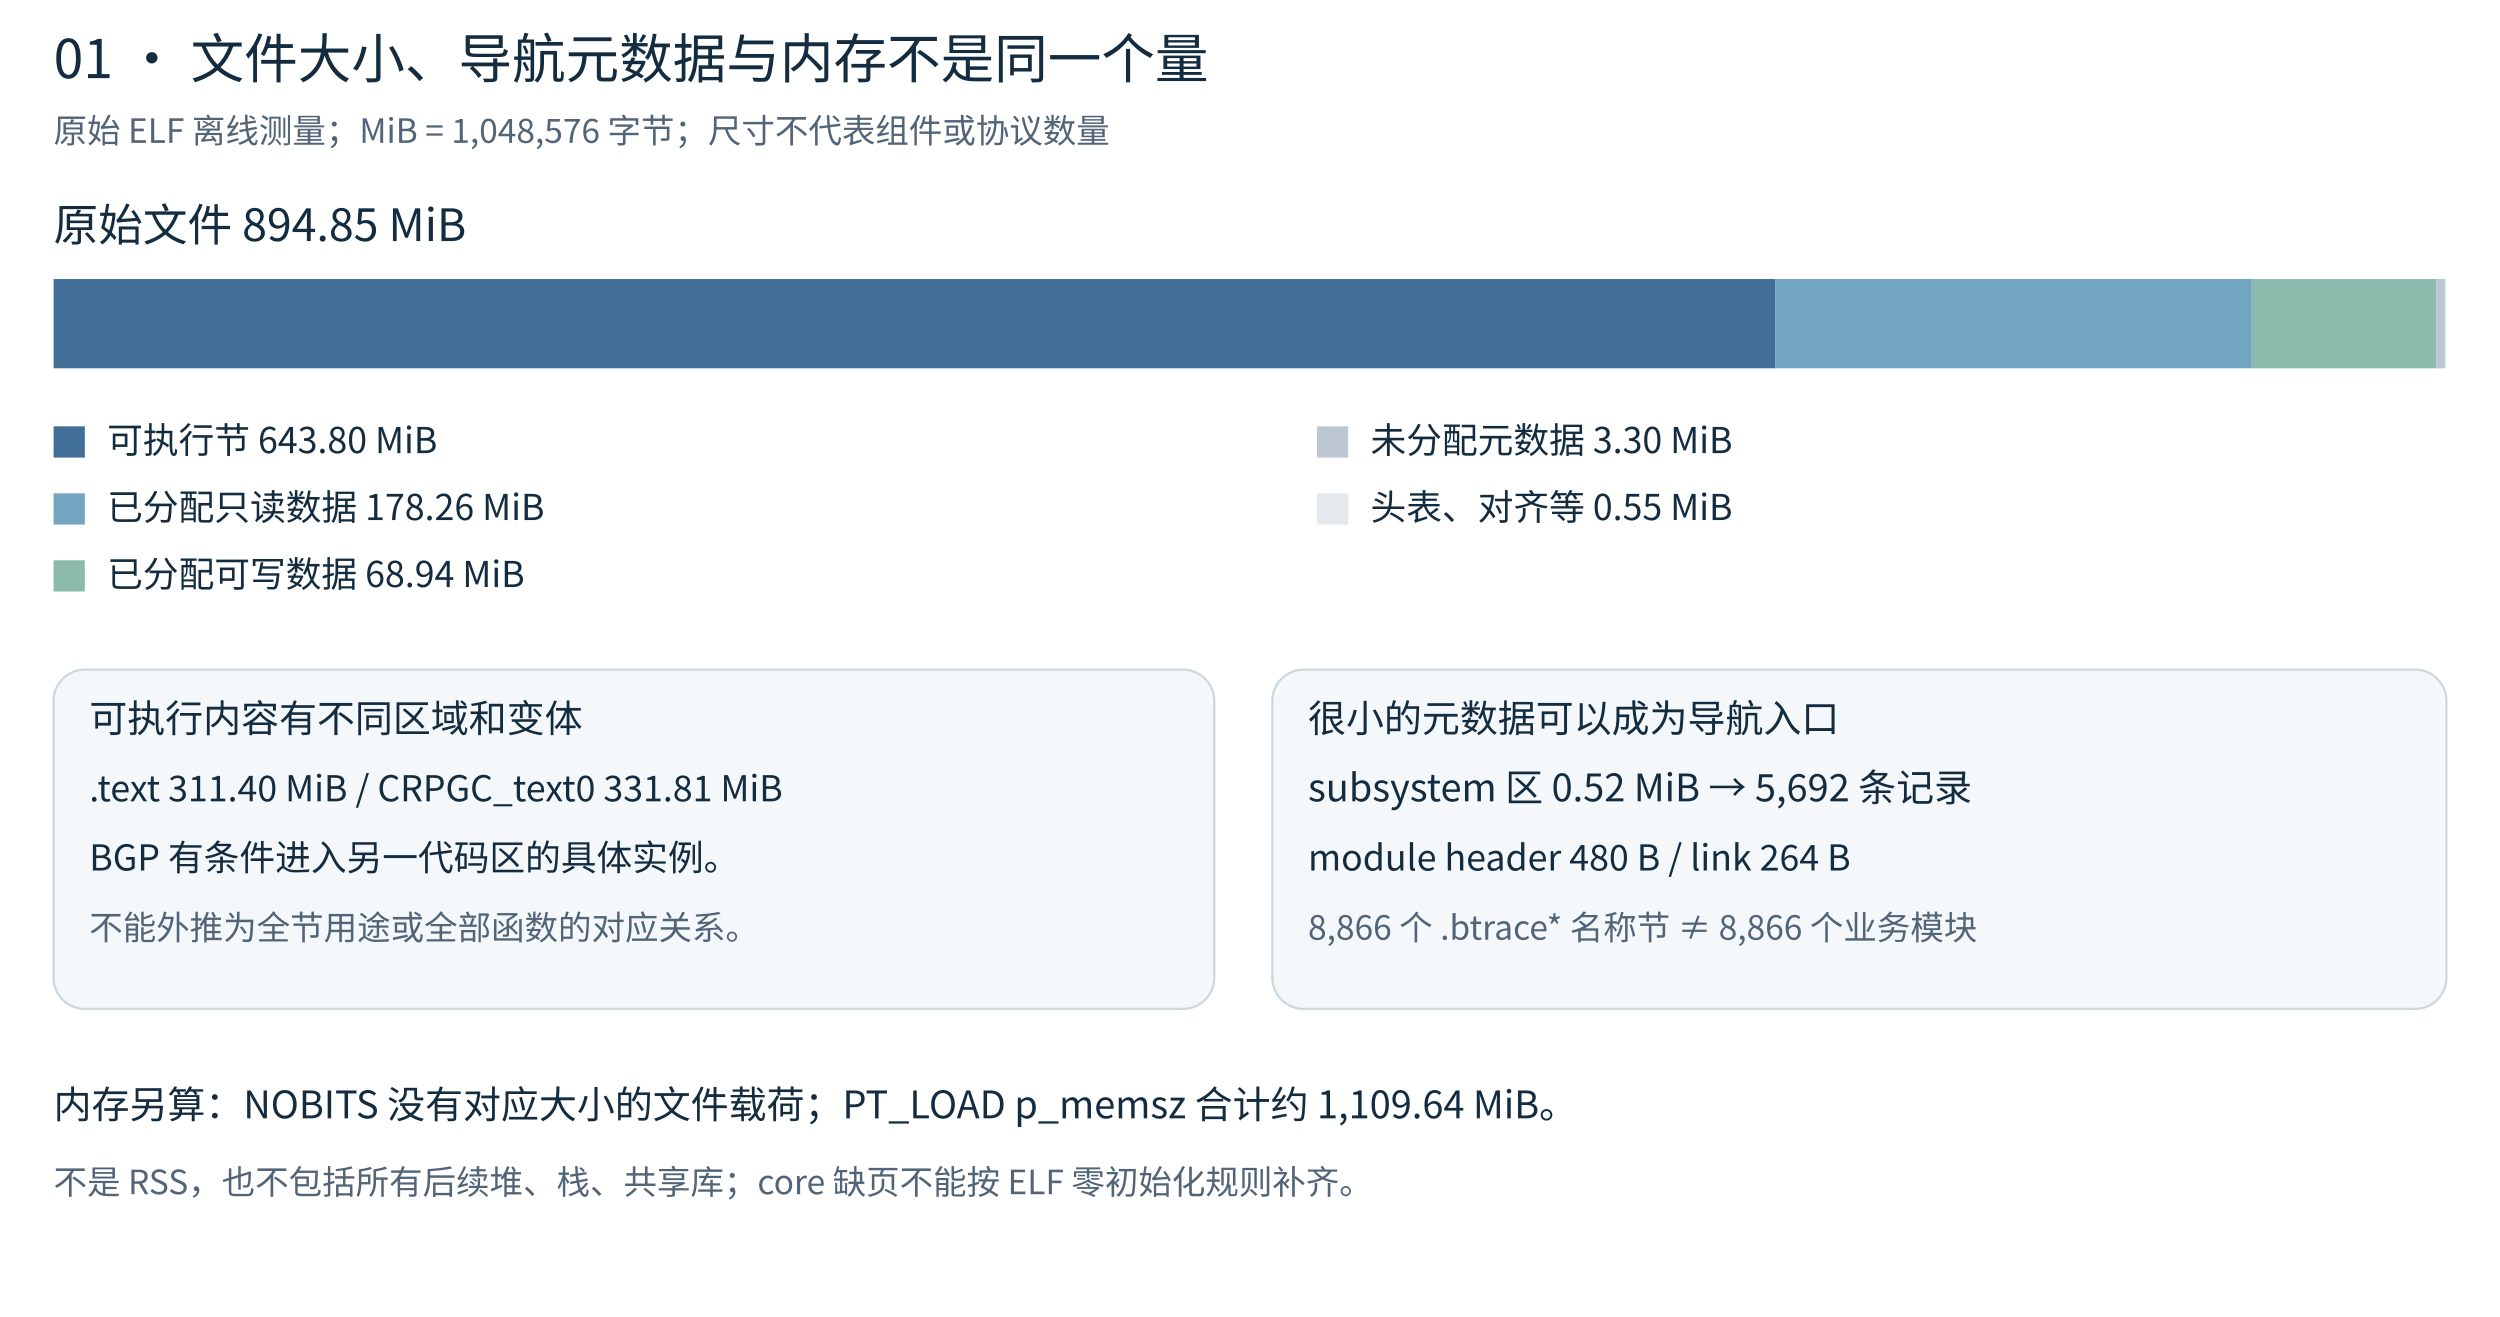
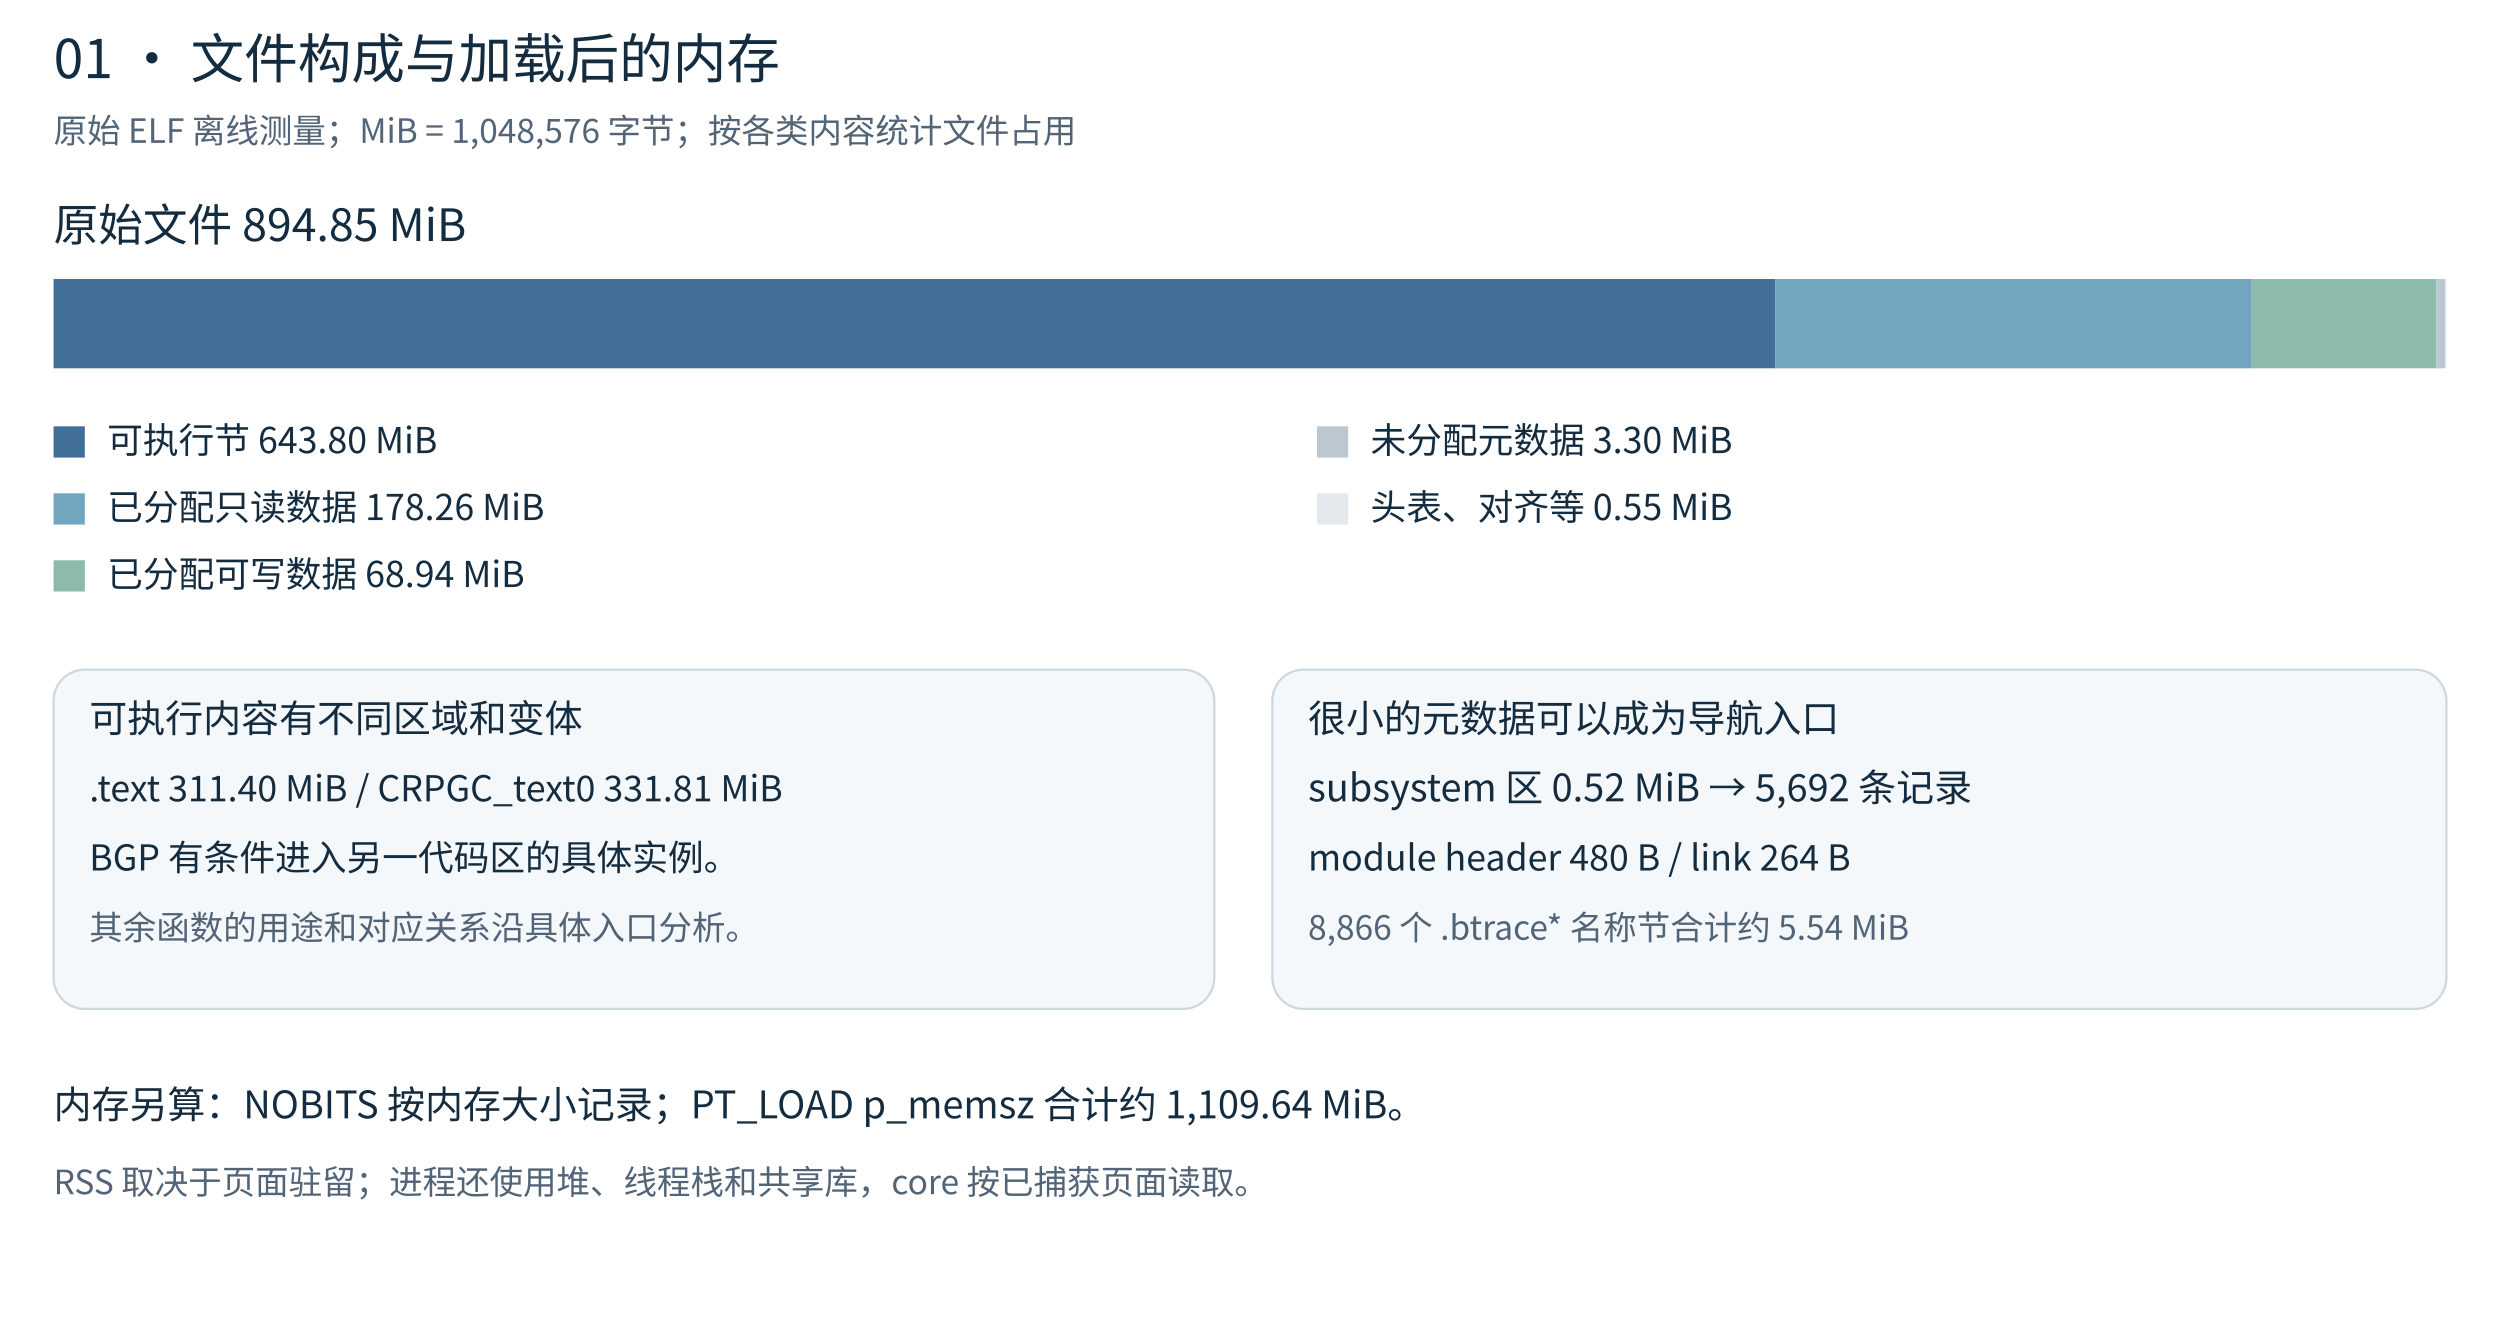
<svg xmlns="http://www.w3.org/2000/svg" viewBox="0 0 1120 590" role="img" aria-labelledby="elf-title elf-desc">
  <defs>
    <marker id="elf-arrow" viewBox="0 0 10 10" refX="9" refY="5" markerWidth="7" markerHeight="7" orient="auto-start-reverse">
      <path d="M 0 0 L 10 5 L 0 10 z" fill="#526e83" />
    </marker>
  </defs>
  <rect width="1120" height="590" fill="#ffffff" />
  <g font-family="Microsoft YaHei, Noto Sans CJK SC, sans-serif">
-     <text class="" x="24" y="35" font-size="24" fill="#142c40" font-weight="500">01 · 文件大小、导航元数据与内存不是同一个量</text>
-     <text class="" x="24" y="64" font-size="15" fill="#526477" font-weight="400">原始 ELF 离线测量；MiB = 1,048,576 字节；尺寸不代表组件或协议数量</text>
+     <text class="" x="24" y="35" font-size="24" fill="#142c40" font-weight="500">01 · 文件构成与加载后的内存</text>
+     <text class="" x="24" y="64" font-size="15" fill="#526477" font-weight="400">原始 ELF 离线测量；MiB = 1,048,576 字节；按各类内容统计文件占用</text>
    <text class="" x="24" y="108" font-size="20" fill="#142c40" font-weight="500">原始文件  894.85 MiB</text>
    <rect x="24" y="125" width="771.245" height="40" fill="#426f98" />
    <rect x="24" y="191" width="14" height="14" fill="#426f98" />
    <text class="" x="48" y="203" font-size="16" fill="#142c40" font-weight="400">可执行节  643.80 MiB</text>
    <rect x="795.245" y="125" width="213.551" height="40" fill="#72a5bf" />
    <rect x="24" y="221" width="14" height="14" fill="#72a5bf" />
    <text class="" x="48" y="233" font-size="16" fill="#142c40" font-weight="400">已分配只读数据  178.26 MiB</text>
    <rect x="1008.8" y="125" width="82.587" height="40" fill="#8cbbad" />
    <rect x="24" y="251" width="14" height="14" fill="#8cbbad" />
    <text class="" x="48" y="263" font-size="16" fill="#142c40" font-weight="400">已分配可写数据  68.94 MiB</text>
    <rect x="1091.38" y="125" width="3.952" height="40" fill="#bdc7d2" />
    <rect x="590" y="191" width="14" height="14" fill="#bdc7d2" />
    <text class="" x="614" y="203" font-size="16" fill="#142c40" font-weight="400">未分配元数据  3.30 MiB</text>
    <rect x="1095.34" y="125" width="0.665" height="40" fill="#e4e9ee" />
    <rect x="590" y="221" width="14" height="14" fill="#e4e9ee" />
    <text class="" x="614" y="233" font-size="16" fill="#142c40" font-weight="400">头表、对齐等  0.55 MiB</text>
    <rect x="24" y="300" width="520" height="152" rx="14" fill="#f5f8fb" stroke="#ccd7df" />
    <text class="" x="40" y="328" font-size="17" fill="#142c40" font-weight="500">可执行内容有不同区域和变体</text>
    <text class="" x="40" y="359" font-size="16" fill="#142c40" font-weight="400">.text 311.40 MiB  /  CRPGC_text0 331.81 MiB</text>
    <text class="" x="40" y="390" font-size="16" fill="#142c40" font-weight="400">BGP 有条件进入另一代码区的具体实例。</text>
-     <text class="" x="40" y="421" font-size="15" fill="#526477" font-weight="400">不能外推为全节用途或全部函数的对应关系。</text>
+     <text class="" x="40" y="421" font-size="15" fill="#526477" font-weight="400">其余函数的用途和对应关系沿具体入口分析。</text>
    <rect x="570" y="300" width="526" height="152" rx="14" fill="#f5f8fb" stroke="#ccd7df" />
    <text class="" x="586" y="328" font-size="17" fill="#142c40" font-weight="500">很小的元数据可以成为导航入口</text>
    <text class="" x="586" y="359" font-size="17" fill="#142c40" font-weight="400">subsystem 区 0.52 MiB → 5,692 条记录</text>
    <text class="" x="586" y="390" font-size="16" fill="#142c40" font-weight="400">module header 480 B / link 264 B</text>
-     <text class="" x="586" y="421" font-size="15" fill="#526477" font-weight="400">8,866 个 .btrace* 名称节 ≠ 8,866 个业务模块</text>
-     <text class="" x="24" y="501" font-size="17" fill="#142c40" font-weight="400">内存另算：NOBITS 没有对应大小的文件载荷；PT_LOAD p_memsz 合计约 1,109.64 MiB。</text>
-     <text class="" x="24" y="535" font-size="15" fill="#526477" font-weight="400">不是 RSS，也不包括所有后续堆、栈、共享库；core 缺页不能按 ELF 零初始化规则补齐。</text>
+     <text class="" x="586" y="421" font-size="15" fill="#526477" font-weight="400">8,866 个 .btrace* 名称节合计约 5.54 MiB</text>
+     <text class="" x="24" y="501" font-size="17" fill="#142c40" font-weight="400">内存另算：NOBITS 按内存大小记录；PT_LOAD p_memsz 合计约 1,109.64 MiB。</text>
+     <text class="" x="24" y="535" font-size="15" fill="#526477" font-weight="400">RSS 取决于页面驻留；进程还使用堆、线程栈和共享库，core 按已捕获页面读取。</text>
  </g>
</svg>
